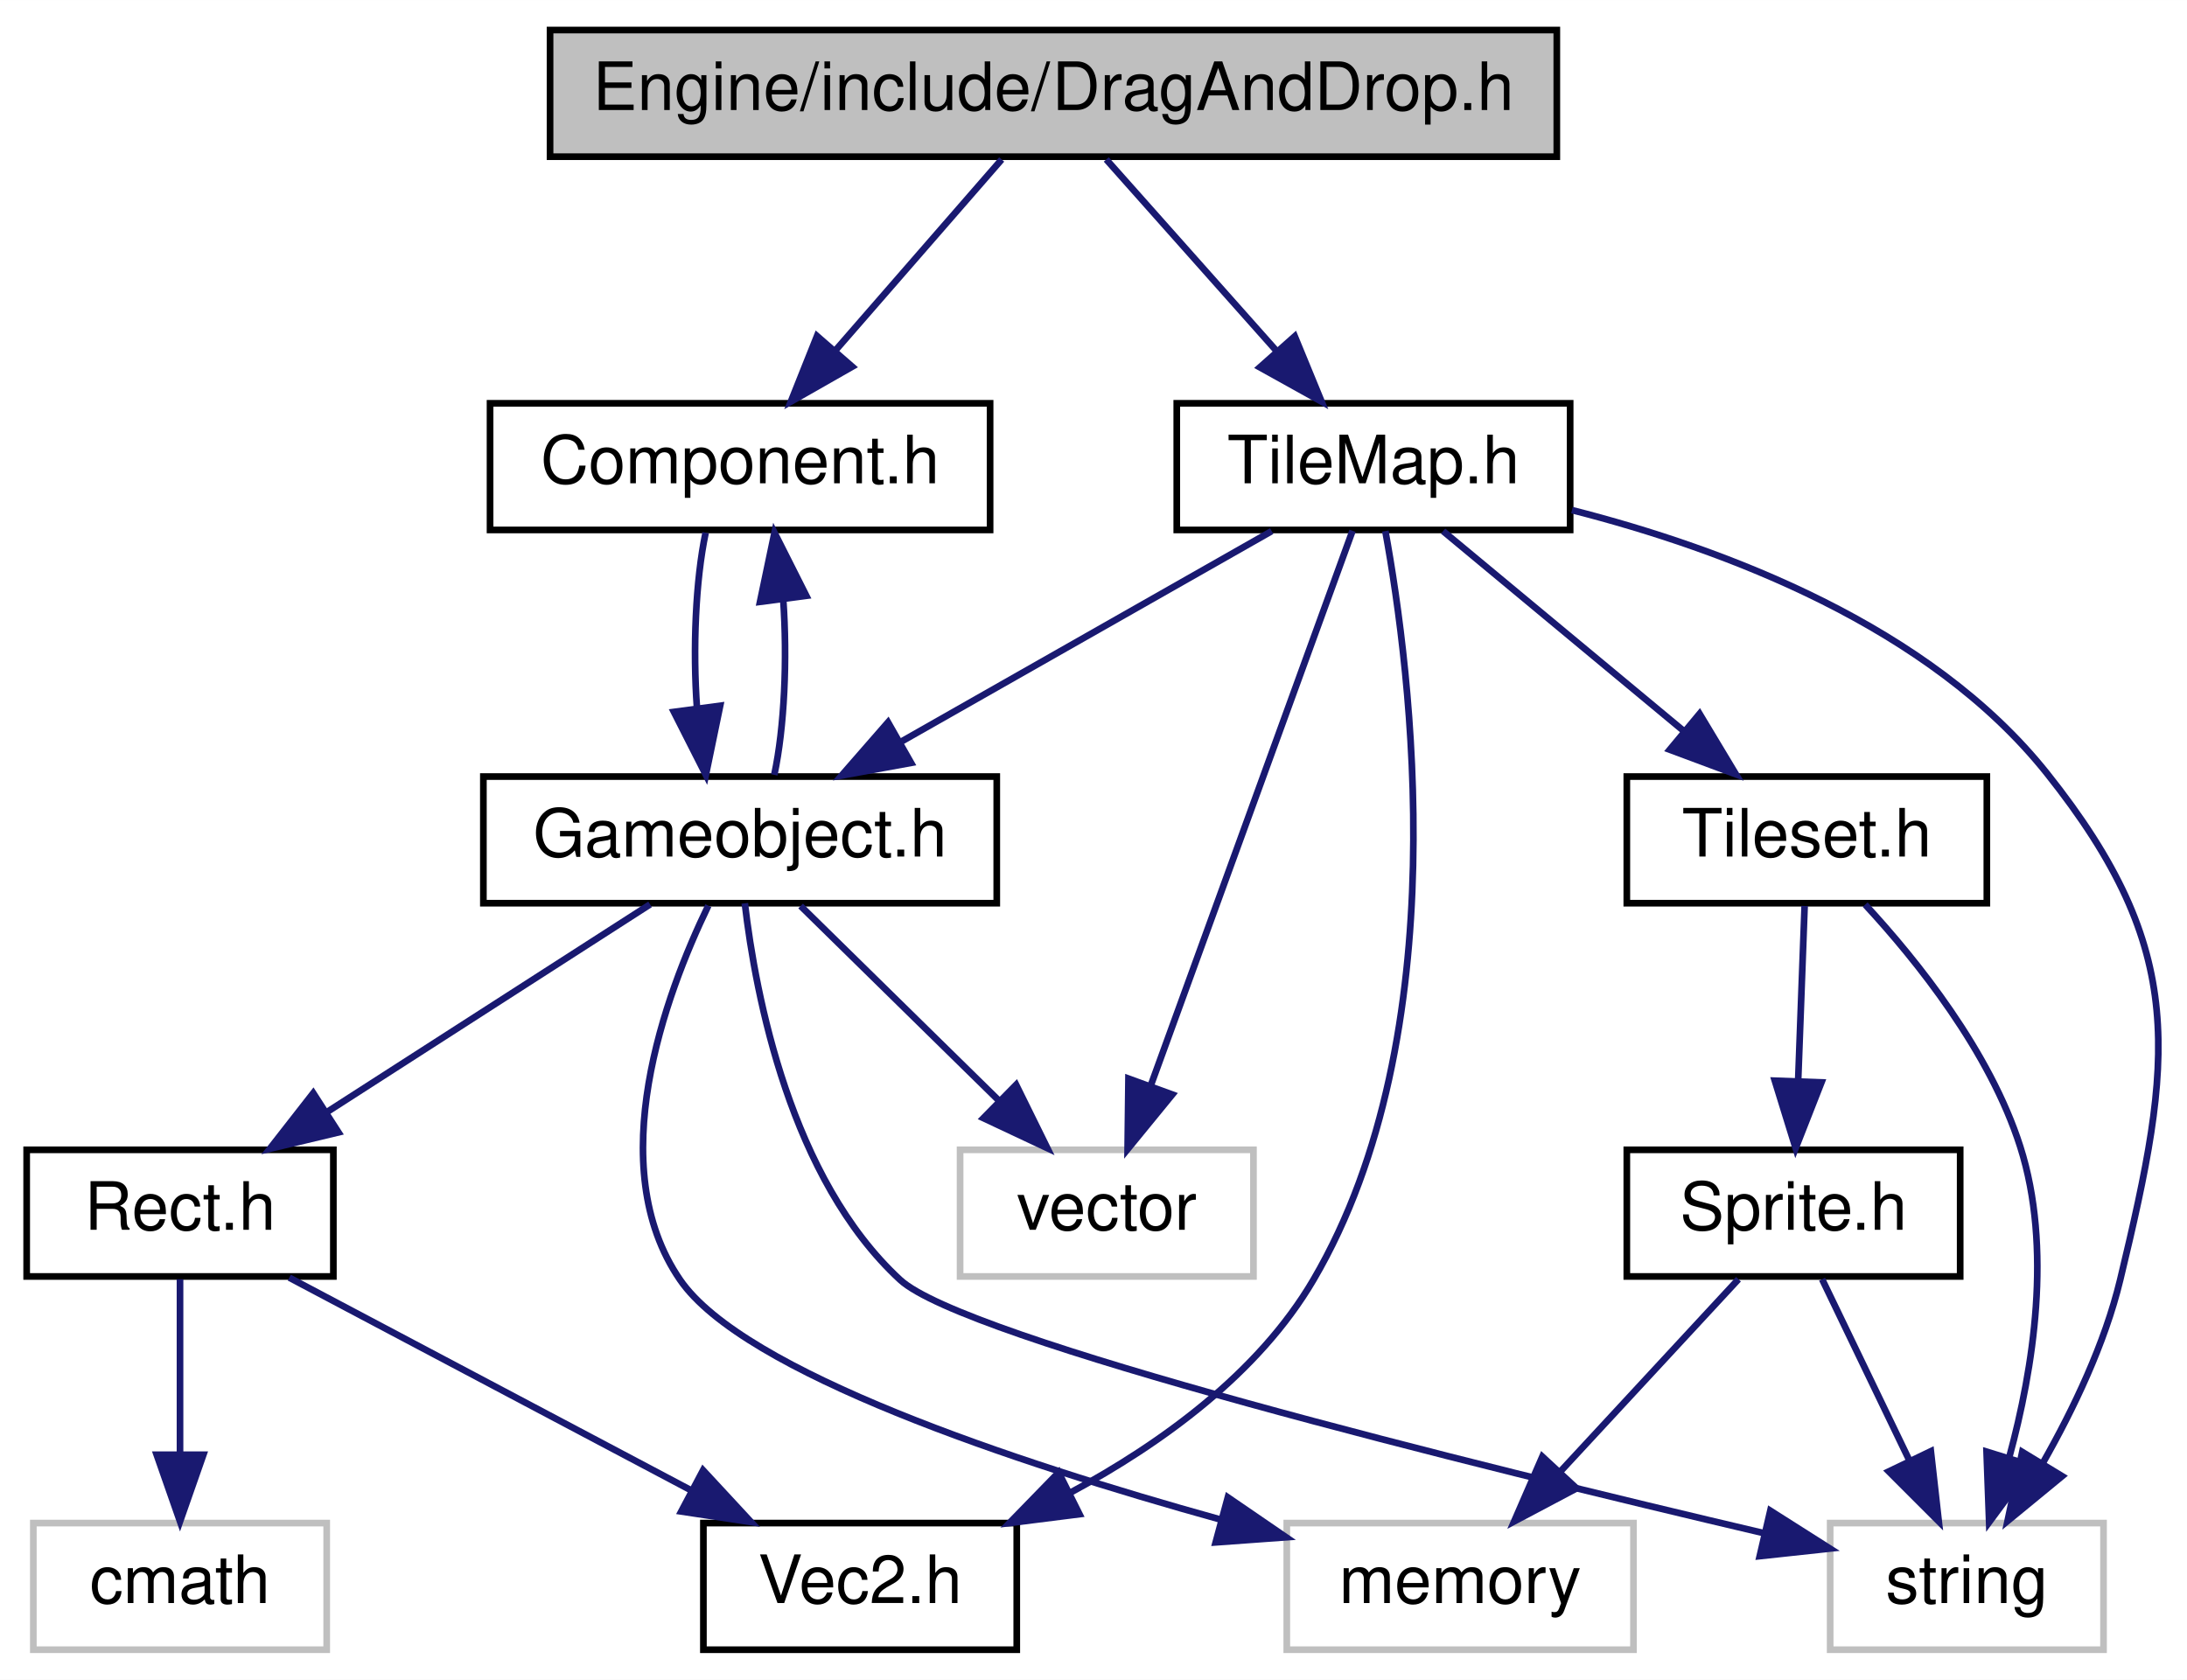
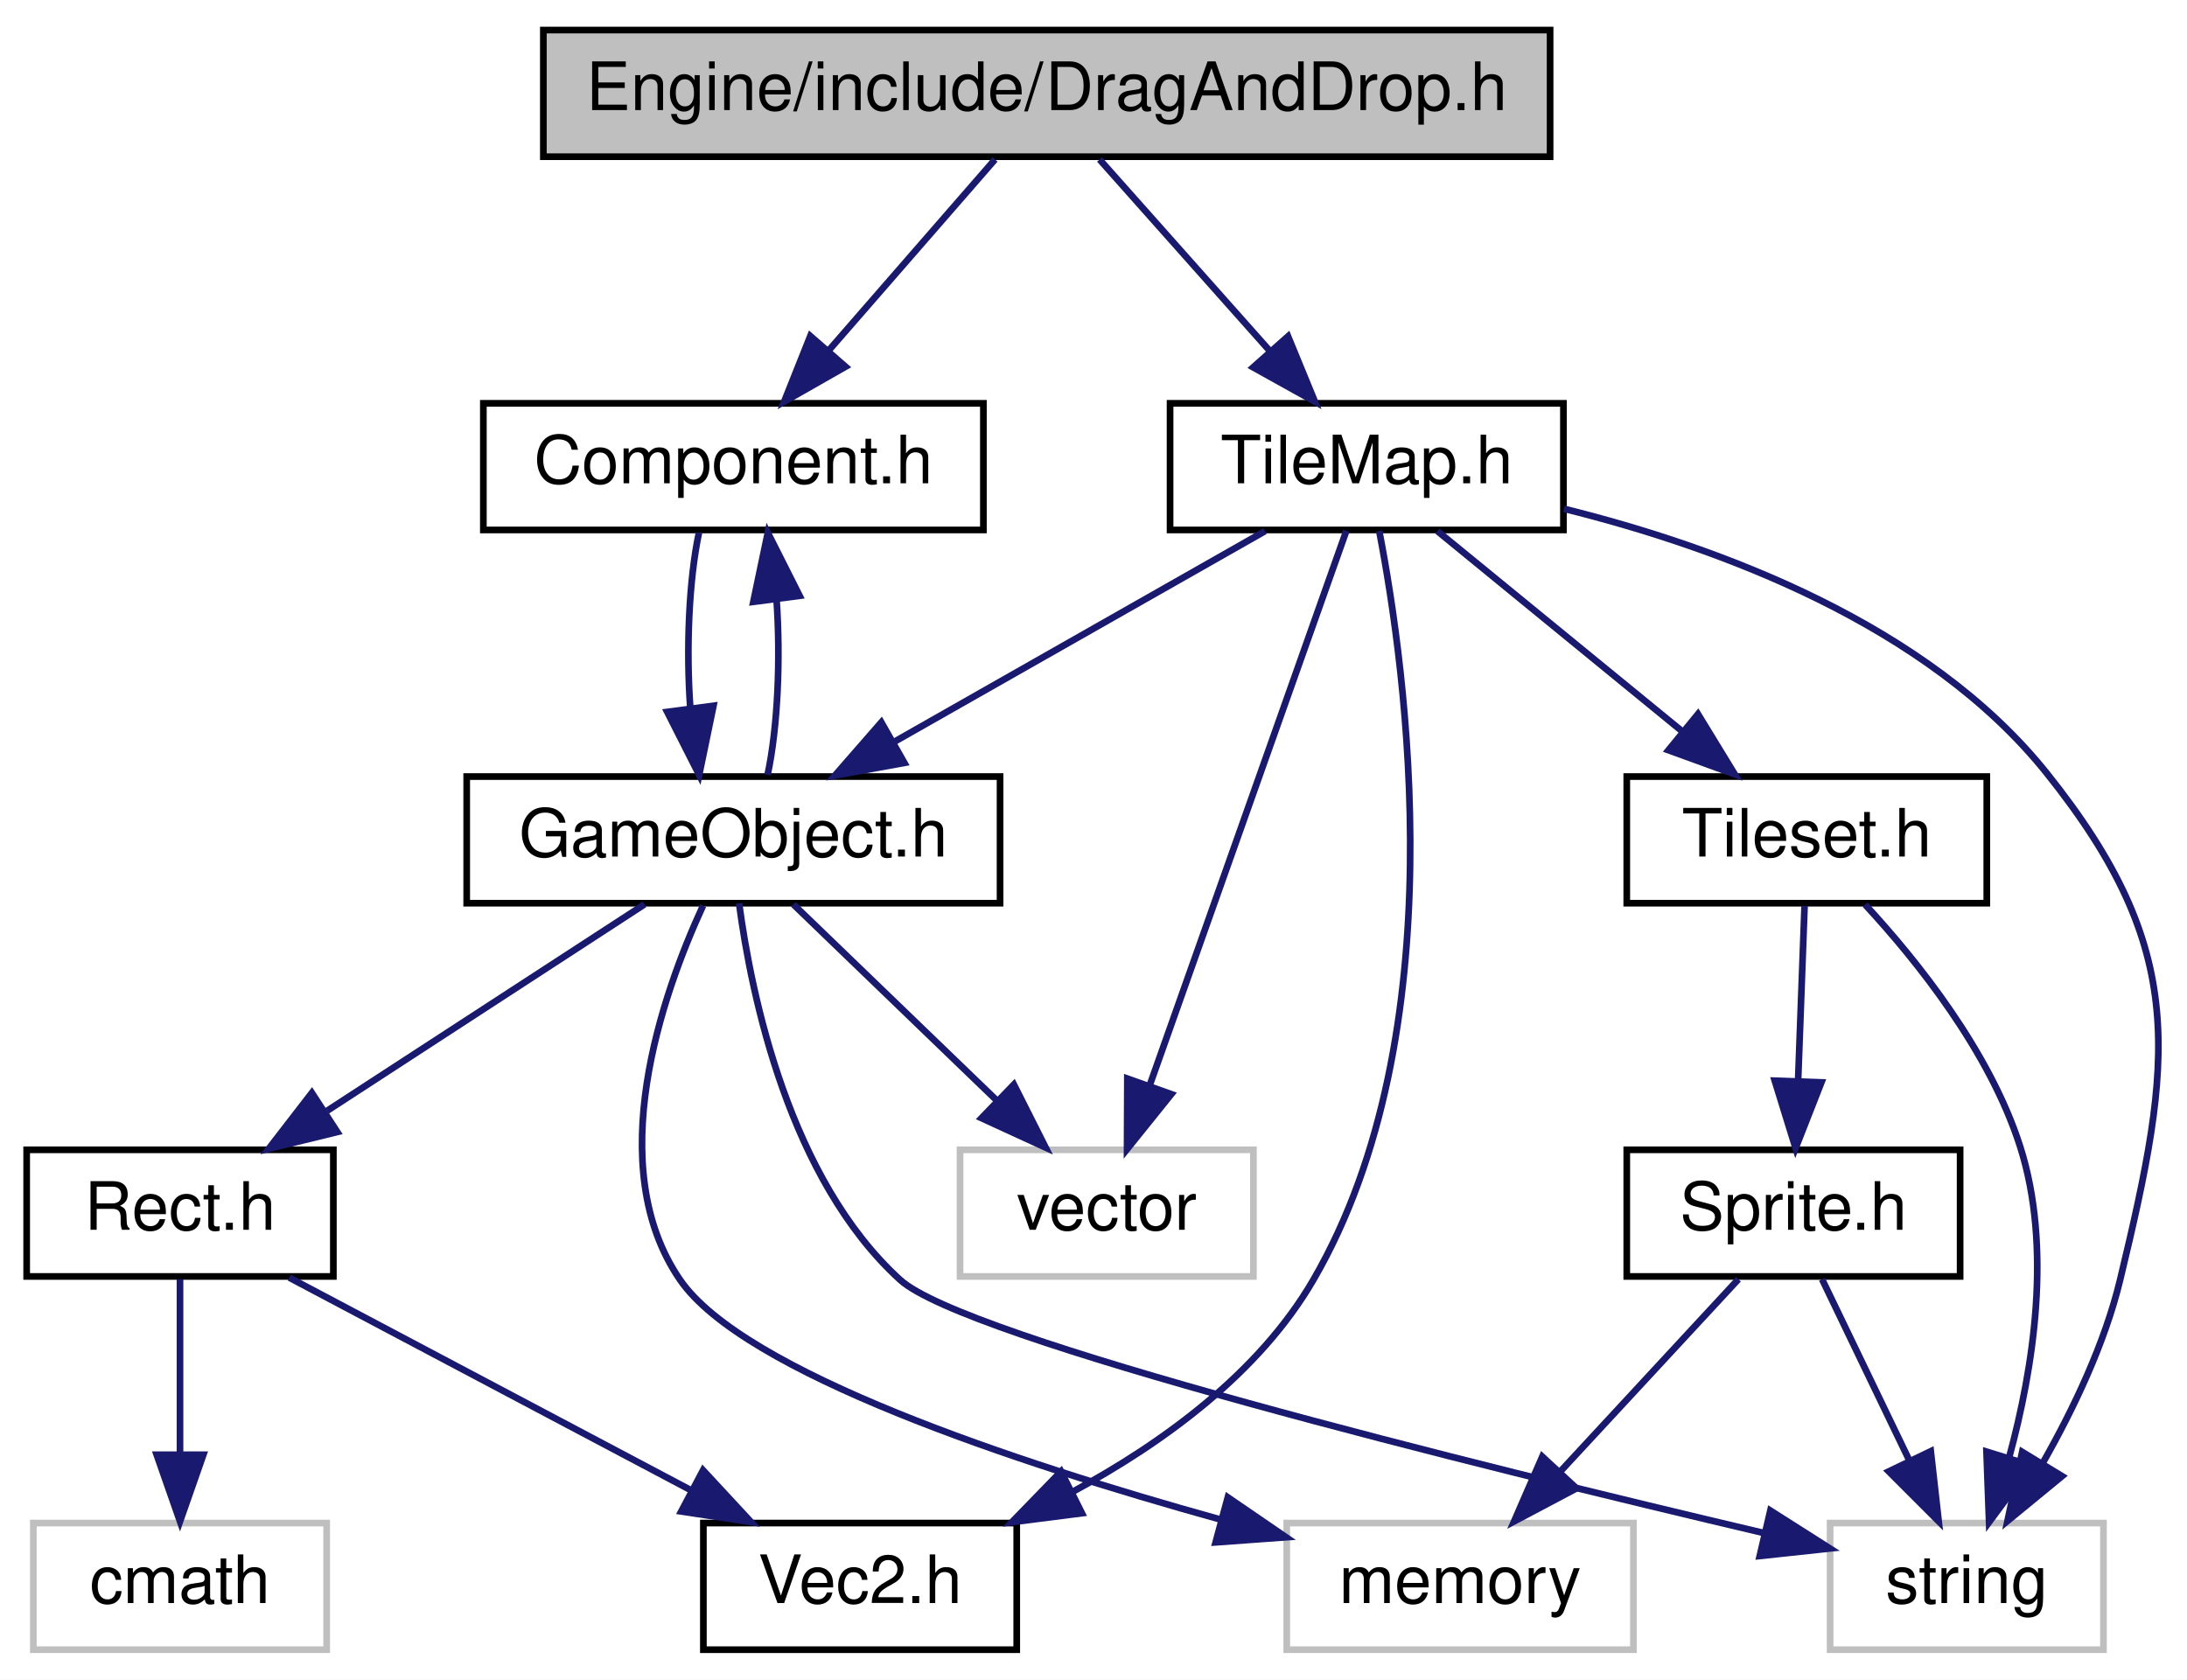
- <svg xmlns="http://www.w3.org/2000/svg" xmlns:xlink="http://www.w3.org/1999/xlink" width="328pt" height="252pt" viewBox="0.00 0.00 328.02 252.00">
+ <svg xmlns="http://www.w3.org/2000/svg" xmlns:xlink="http://www.w3.org/1999/xlink" width="328pt" height="252pt" viewBox="0.00 0.00 328.03 252.00">
  <g id="graph0" class="graph" transform="scale(1 1) rotate(0) translate(4 248)">
-     <polygon fill="white" stroke="none" points="-4,4 -4,-248 324.016,-248 324.016,4 -4,4" />
+     <polygon fill="white" stroke="none" points="-4,4 -4,-248 324.032,-248 324.032,4 -4,4" />
    <g id="node1" class="node">
-       <polygon fill="#bfbfbf" stroke="black" points="78.5,-224.5 78.5,-243.5 229.5,-243.5 229.5,-224.5 78.5,-224.5" />
-       <text text-anchor="middle" x="154" y="-231.5" font-family="Helvetica,sans-Serif" font-size="10.00">Engine/include/DragAndDrop.h</text>
+       <polygon fill="#bfbfbf" stroke="black" points="77.5,-224.5 77.5,-243.5 228.5,-243.5 228.5,-224.5 77.5,-224.5" />
+       <text text-anchor="middle" x="153" y="-231.5" font-family="Helvetica,sans-Serif" font-size="10.00">Engine/include/DragAndDrop.h</text>
    </g>
    <g id="node2" class="node">
      <g id="a_node2">
        <a xlink:href="Component_8h.html" target="_top" xlink:title="Component.h">
-           <polygon fill="white" stroke="black" points="69.5,-168.5 69.5,-187.5 144.5,-187.5 144.5,-168.5 69.5,-168.5" />
-           <text text-anchor="middle" x="107" y="-175.5" font-family="Helvetica,sans-Serif" font-size="10.00">Component.h</text>
+           <polygon fill="white" stroke="black" points="68.5,-168.5 68.5,-187.5 143.5,-187.5 143.5,-168.5 68.5,-168.5" />
+           <text text-anchor="middle" x="106" y="-175.5" font-family="Helvetica,sans-Serif" font-size="10.00">Component.h</text>
        </a>
      </g>
    </g>
    <g id="edge1" class="edge">
-       <path fill="none" stroke="midnightblue" d="M146.239,-224.083C139.463,-216.298 129.457,-204.801 121.245,-195.367" />
-       <polygon fill="midnightblue" stroke="midnightblue" points="123.822,-192.996 114.617,-187.751 118.542,-197.592 123.822,-192.996" />
+       <path fill="none" stroke="midnightblue" d="M145.239,-224.083C138.463,-216.298 128.457,-204.801 120.245,-195.367" />
+       <polygon fill="midnightblue" stroke="midnightblue" points="122.822,-192.996 113.617,-187.751 117.542,-197.592 122.822,-192.996" />
    </g>
    <g id="node10" class="node">
      <g id="a_node10">
        <a xlink:href="TileMap_8h.html" target="_top" xlink:title="TileMap.h">
-           <polygon fill="white" stroke="black" points="172.5,-168.5 172.5,-187.5 231.5,-187.5 231.5,-168.5 172.5,-168.5" />
-           <text text-anchor="middle" x="202" y="-175.5" font-family="Helvetica,sans-Serif" font-size="10.00">TileMap.h</text>
+           <polygon fill="white" stroke="black" points="171.5,-168.5 171.5,-187.5 230.5,-187.5 230.5,-168.5 171.5,-168.5" />
+           <text text-anchor="middle" x="201" y="-175.5" font-family="Helvetica,sans-Serif" font-size="10.00">TileMap.h</text>
        </a>
      </g>
    </g>
    <g id="edge10" class="edge">
-       <path fill="none" stroke="midnightblue" d="M161.926,-224.083C168.846,-216.298 179.065,-204.801 187.452,-195.367" />
-       <polygon fill="midnightblue" stroke="midnightblue" points="190.194,-197.55 194.221,-187.751 184.962,-192.9 190.194,-197.55" />
+       <path fill="none" stroke="midnightblue" d="M160.926,-224.083C167.846,-216.298 178.065,-204.801 186.452,-195.367" />
+       <polygon fill="midnightblue" stroke="midnightblue" points="189.194,-197.55 193.221,-187.751 183.962,-192.9 189.194,-197.55" />
    </g>
    <g id="node3" class="node">
      <g id="a_node3">
-         <a xlink:href="Gameobject_8h.html" target="_top" xlink:title="Gameobject.h">
-           <polygon fill="white" stroke="black" points="68.5,-112.5 68.5,-131.5 145.5,-131.5 145.5,-112.5 68.5,-112.5" />
-           <text text-anchor="middle" x="107" y="-119.5" font-family="Helvetica,sans-Serif" font-size="10.00">Gameobject.h</text>
+         <a xlink:href="GameObject_8h.html" target="_top" xlink:title="GameObject.h">
+           <polygon fill="white" stroke="black" points="66,-112.5 66,-131.5 146,-131.5 146,-112.5 66,-112.5" />
+           <text text-anchor="middle" x="106" y="-119.5" font-family="Helvetica,sans-Serif" font-size="10.00">GameObject.h</text>
        </a>
      </g>
    </g>
    <g id="edge2" class="edge">
-       <path fill="none" stroke="midnightblue" d="M101.834,-168.083C100.324,-160.927 99.894,-150.635 100.542,-141.691" />
-       <polygon fill="midnightblue" stroke="midnightblue" points="104.015,-142.126 101.869,-131.751 97.077,-141.2 104.015,-142.126" />
+       <path fill="none" stroke="midnightblue" d="M100.834,-168.083C99.324,-160.927 98.894,-150.635 99.543,-141.691" />
+       <polygon fill="midnightblue" stroke="midnightblue" points="103.015,-142.126 100.869,-131.751 96.077,-141.2 103.015,-142.126" />
    </g>
    <g id="edge9" class="edge">
-       <path fill="none" stroke="midnightblue" d="M112.131,-131.751C113.657,-138.858 114.104,-149.136 113.472,-158.101" />
-       <polygon fill="midnightblue" stroke="midnightblue" points="109.993,-157.713 112.166,-168.083 116.934,-158.622 109.993,-157.713" />
+       <path fill="none" stroke="midnightblue" d="M111.131,-131.751C112.657,-138.858 113.104,-149.136 112.472,-158.101" />
+       <polygon fill="midnightblue" stroke="midnightblue" points="108.993,-157.713 111.166,-168.083 115.934,-158.622 108.993,-157.713" />
    </g>
    <g id="node4" class="node">
      <polygon fill="white" stroke="#bfbfbf" points="140,-56.5 140,-75.5 184,-75.5 184,-56.5 140,-56.5" />
      <text text-anchor="middle" x="162" y="-63.5" font-family="Helvetica,sans-Serif" font-size="10.00">vector</text>
    </g>
    <g id="edge3" class="edge">
-       <path fill="none" stroke="midnightblue" d="M116.082,-112.083C124.171,-104.141 136.195,-92.335 145.91,-82.797" />
-       <polygon fill="midnightblue" stroke="midnightblue" points="148.403,-85.254 153.087,-75.751 143.499,-80.26 148.403,-85.254" />
+       <path fill="none" stroke="midnightblue" d="M114.997,-112.324C123.194,-104.42 135.506,-92.548 145.472,-82.938" />
+       <polygon fill="midnightblue" stroke="midnightblue" points="148.07,-85.295 152.839,-75.834 143.211,-80.256 148.07,-85.295" />
    </g>
    <g id="node5" class="node">
      <polygon fill="white" stroke="#bfbfbf" points="189,-0.5 189,-19.5 241,-19.5 241,-0.5 189,-0.5" />
      <text text-anchor="middle" x="215" y="-7.5" font-family="Helvetica,sans-Serif" font-size="10.00">memory</text>
    </g>
    <g id="edge4" class="edge">
-       <path fill="none" stroke="midnightblue" d="M102.236,-112.131C95.763,-98.734 86.262,-73.091 98,-56 107.52,-42.139 148.179,-28.615 178.915,-20.072" />
+       <path fill="none" stroke="midnightblue" d="M101.444,-112.122C95.271,-98.715 86.285,-73.058 98,-56 107.52,-42.139 148.179,-28.615 178.915,-20.072" />
      <polygon fill="midnightblue" stroke="midnightblue" points="180.159,-23.361 188.898,-17.372 178.331,-16.604 180.159,-23.361" />
    </g>
    <g id="node6" class="node">
      <g id="a_node6">
        <a xlink:href="Rect_8h.html" target="_top" xlink:title="Rect.h">
          <polygon fill="white" stroke="black" points="0,-56.5 0,-75.5 46,-75.5 46,-56.5 0,-56.5" />
          <text text-anchor="middle" x="23" y="-63.5" font-family="Helvetica,sans-Serif" font-size="10.00">Rect.h</text>
        </a>
      </g>
    </g>
    <g id="edge5" class="edge">
-       <path fill="none" stroke="midnightblue" d="M93.504,-112.324C80.4,-103.9 60.288,-90.971 44.893,-81.074" />
-       <polygon fill="midnightblue" stroke="midnightblue" points="46.767,-78.118 36.463,-75.654 42.982,-84.006 46.767,-78.118" />
+       <path fill="none" stroke="midnightblue" d="M92.665,-112.324C79.838,-103.979 60.215,-91.212 45.06,-81.352" />
+       <polygon fill="midnightblue" stroke="midnightblue" points="46.593,-78.174 36.302,-75.654 42.776,-84.042 46.593,-78.174" />
    </g>
    <g id="node9" class="node">
      <polygon fill="white" stroke="#bfbfbf" points="270.5,-0.5 270.5,-19.5 311.5,-19.5 311.5,-0.5 270.5,-0.5" />
      <text text-anchor="middle" x="291" y="-7.5" font-family="Helvetica,sans-Serif" font-size="10.00">string</text>
    </g>
    <g id="edge8" class="edge">
-       <path fill="none" stroke="midnightblue" d="M107.715,-112.483C109.341,-98.615 114.562,-71.18 131,-56 140.617,-47.119 216.985,-28.22 260.646,-17.966" />
-       <polygon fill="midnightblue" stroke="midnightblue" points="261.521,-21.356 270.464,-15.676 259.931,-14.539 261.521,-21.356" />
+       <path fill="none" stroke="midnightblue" d="M106.857,-112.475C108.712,-98.596 114.376,-71.145 131,-56 140.676,-47.184 217.019,-28.258 260.661,-17.983" />
+       <polygon fill="midnightblue" stroke="midnightblue" points="261.535,-21.373 270.475,-15.688 259.941,-14.557 261.535,-21.373" />
    </g>
    <g id="node7" class="node">
      <g id="a_node7">
        <a xlink:href="Vec2_8h.html" target="_top" xlink:title="Vec2.h">
          <polygon fill="white" stroke="black" points="101.5,-0.5 101.5,-19.5 148.5,-19.5 148.5,-0.5 101.5,-0.5" />
          <text text-anchor="middle" x="125" y="-7.5" font-family="Helvetica,sans-Serif" font-size="10.00">Vec2.h</text>
        </a>
      </g>
    </g>
    <g id="edge6" class="edge">
      <path fill="none" stroke="midnightblue" d="M39.388,-56.324C55.671,-47.703 80.868,-34.364 99.716,-24.386" />
      <polygon fill="midnightblue" stroke="midnightblue" points="101.452,-27.427 108.653,-19.654 98.177,-21.24 101.452,-27.427" />
    </g>
    <g id="node8" class="node">
      <polygon fill="white" stroke="#bfbfbf" points="1,-0.5 1,-19.5 45,-19.5 45,-0.5 1,-0.5" />
      <text text-anchor="middle" x="23" y="-7.5" font-family="Helvetica,sans-Serif" font-size="10.00">cmath</text>
    </g>
    <g id="edge7" class="edge">
      <path fill="none" stroke="midnightblue" d="M23,-56.083C23,-49.006 23,-38.861 23,-29.986" />
      <polygon fill="midnightblue" stroke="midnightblue" points="26.5,-29.751 23,-19.751 19.5,-29.751 26.5,-29.751" />
    </g>
    <g id="edge19" class="edge">
-       <path fill="none" stroke="midnightblue" d="M186.737,-168.324C171.779,-159.822 148.745,-146.729 131.273,-136.797" />
-       <polygon fill="midnightblue" stroke="midnightblue" points="132.649,-133.553 122.226,-131.655 129.19,-139.639 132.649,-133.553" />
+       <path fill="none" stroke="midnightblue" d="M185.737,-168.324C170.779,-159.822 147.745,-146.729 130.273,-136.797" />
+       <polygon fill="midnightblue" stroke="midnightblue" points="131.649,-133.553 121.226,-131.655 128.19,-139.639 131.649,-133.553" />
    </g>
    <g id="edge12" class="edge">
-       <path fill="none" stroke="midnightblue" d="M198.861,-168.368C192.377,-150.537 177.38,-109.295 168.644,-85.272" />
-       <polygon fill="midnightblue" stroke="midnightblue" points="171.831,-83.793 165.124,-75.591 165.252,-86.186 171.831,-83.793" />
+       <path fill="none" stroke="midnightblue" d="M197.94,-168.368C191.618,-150.537 176.996,-109.295 168.478,-85.272" />
+       <polygon fill="midnightblue" stroke="midnightblue" points="171.687,-83.847 165.046,-75.591 165.089,-86.186 171.687,-83.847" />
    </g>
    <g id="edge18" class="edge">
-       <path fill="none" stroke="midnightblue" d="M203.783,-168.332C207.614,-147.36 214.626,-92.891 193,-56 184.74,-41.91 170.113,-31.38 156.537,-24.063" />
-       <polygon fill="midnightblue" stroke="midnightblue" points="157.907,-20.835 147.396,-19.506 154.784,-27.1 157.907,-20.835" />
+       <path fill="none" stroke="midnightblue" d="M202.873,-168.341C206.917,-147.388 214.461,-92.958 193,-56 184.856,-41.975 170.383,-31.491 156.876,-24.187" />
+       <polygon fill="midnightblue" stroke="midnightblue" points="158.279,-20.976 147.77,-19.634 155.149,-27.237 158.279,-20.976" />
    </g>
    <g id="edge11" class="edge">
-       <path fill="none" stroke="midnightblue" d="M231.774,-171.476C254.722,-165.631 285.415,-154.069 303,-132 324.269,-105.308 321.988,-89.182 314,-56 311.693,-46.418 306.983,-36.581 302.422,-28.558" />
+       <path fill="none" stroke="midnightblue" d="M230.591,-171.675C253.812,-165.915 285.108,-154.37 303,-132 324.318,-105.347 321.988,-89.182 314,-56 311.693,-46.418 306.983,-36.581 302.422,-28.558" />
      <polygon fill="midnightblue" stroke="midnightblue" points="305.289,-26.537 297.105,-19.809 299.308,-30.173 305.289,-26.537" />
    </g>
    <g id="node11" class="node">
      <g id="a_node11">
        <a xlink:href="Tileset_8h.html" target="_top" xlink:title="Tileset.h">
          <polygon fill="white" stroke="black" points="240,-112.5 240,-131.5 294,-131.5 294,-112.5 240,-112.5" />
          <text text-anchor="middle" x="267" y="-119.5" font-family="Helvetica,sans-Serif" font-size="10.00">Tileset.h</text>
        </a>
      </g>
    </g>
    <g id="edge13" class="edge">
-       <path fill="none" stroke="midnightblue" d="M212.443,-168.324C222.146,-160.263 236.815,-148.077 248.5,-138.369" />
-       <polygon fill="midnightblue" stroke="midnightblue" points="250.911,-140.916 256.367,-131.834 246.438,-135.532 250.911,-140.916" />
+       <path fill="none" stroke="midnightblue" d="M211.604,-168.324C221.456,-160.263 236.351,-148.077 248.215,-138.369" />
+       <polygon fill="midnightblue" stroke="midnightblue" points="250.68,-140.875 256.203,-131.834 246.247,-135.457 250.68,-140.875" />
    </g>
    <g id="edge14" class="edge">
      <path fill="none" stroke="midnightblue" d="M275.751,-112.286C283.563,-103.84 294.451,-90.246 299,-76 303.863,-60.769 300.97,-42.657 297.374,-29.426" />
      <polygon fill="midnightblue" stroke="midnightblue" points="300.642,-28.149 294.343,-19.63 293.955,-30.218 300.642,-28.149" />
    </g>
    <g id="node12" class="node">
      <g id="a_node12">
        <a xlink:href="Sprite_8h.html" target="_top" xlink:title="Sprite.h">
          <polygon fill="white" stroke="black" points="240,-56.5 240,-75.5 290,-75.5 290,-56.5 240,-56.5" />
          <text text-anchor="middle" x="265" y="-63.5" font-family="Helvetica,sans-Serif" font-size="10.00">Sprite.h</text>
        </a>
      </g>
    </g>
    <g id="edge15" class="edge">
      <path fill="none" stroke="midnightblue" d="M266.67,-112.083C266.408,-105.006 266.032,-94.861 265.703,-85.987" />
      <polygon fill="midnightblue" stroke="midnightblue" points="269.192,-85.615 265.324,-75.751 262.197,-85.874 269.192,-85.615" />
    </g>
    <g id="edge17" class="edge">
      <path fill="none" stroke="midnightblue" d="M256.744,-56.083C249.535,-48.298 238.89,-36.801 230.154,-27.366" />
      <polygon fill="midnightblue" stroke="midnightblue" points="232.465,-24.711 223.103,-19.751 227.329,-29.467 232.465,-24.711" />
    </g>
    <g id="edge16" class="edge">
      <path fill="none" stroke="midnightblue" d="M269.293,-56.083C272.852,-48.691 278.022,-37.953 282.424,-28.811" />
      <polygon fill="midnightblue" stroke="midnightblue" points="285.602,-30.279 286.787,-19.751 279.295,-27.243 285.602,-30.279" />
    </g>
  </g>
</svg>
